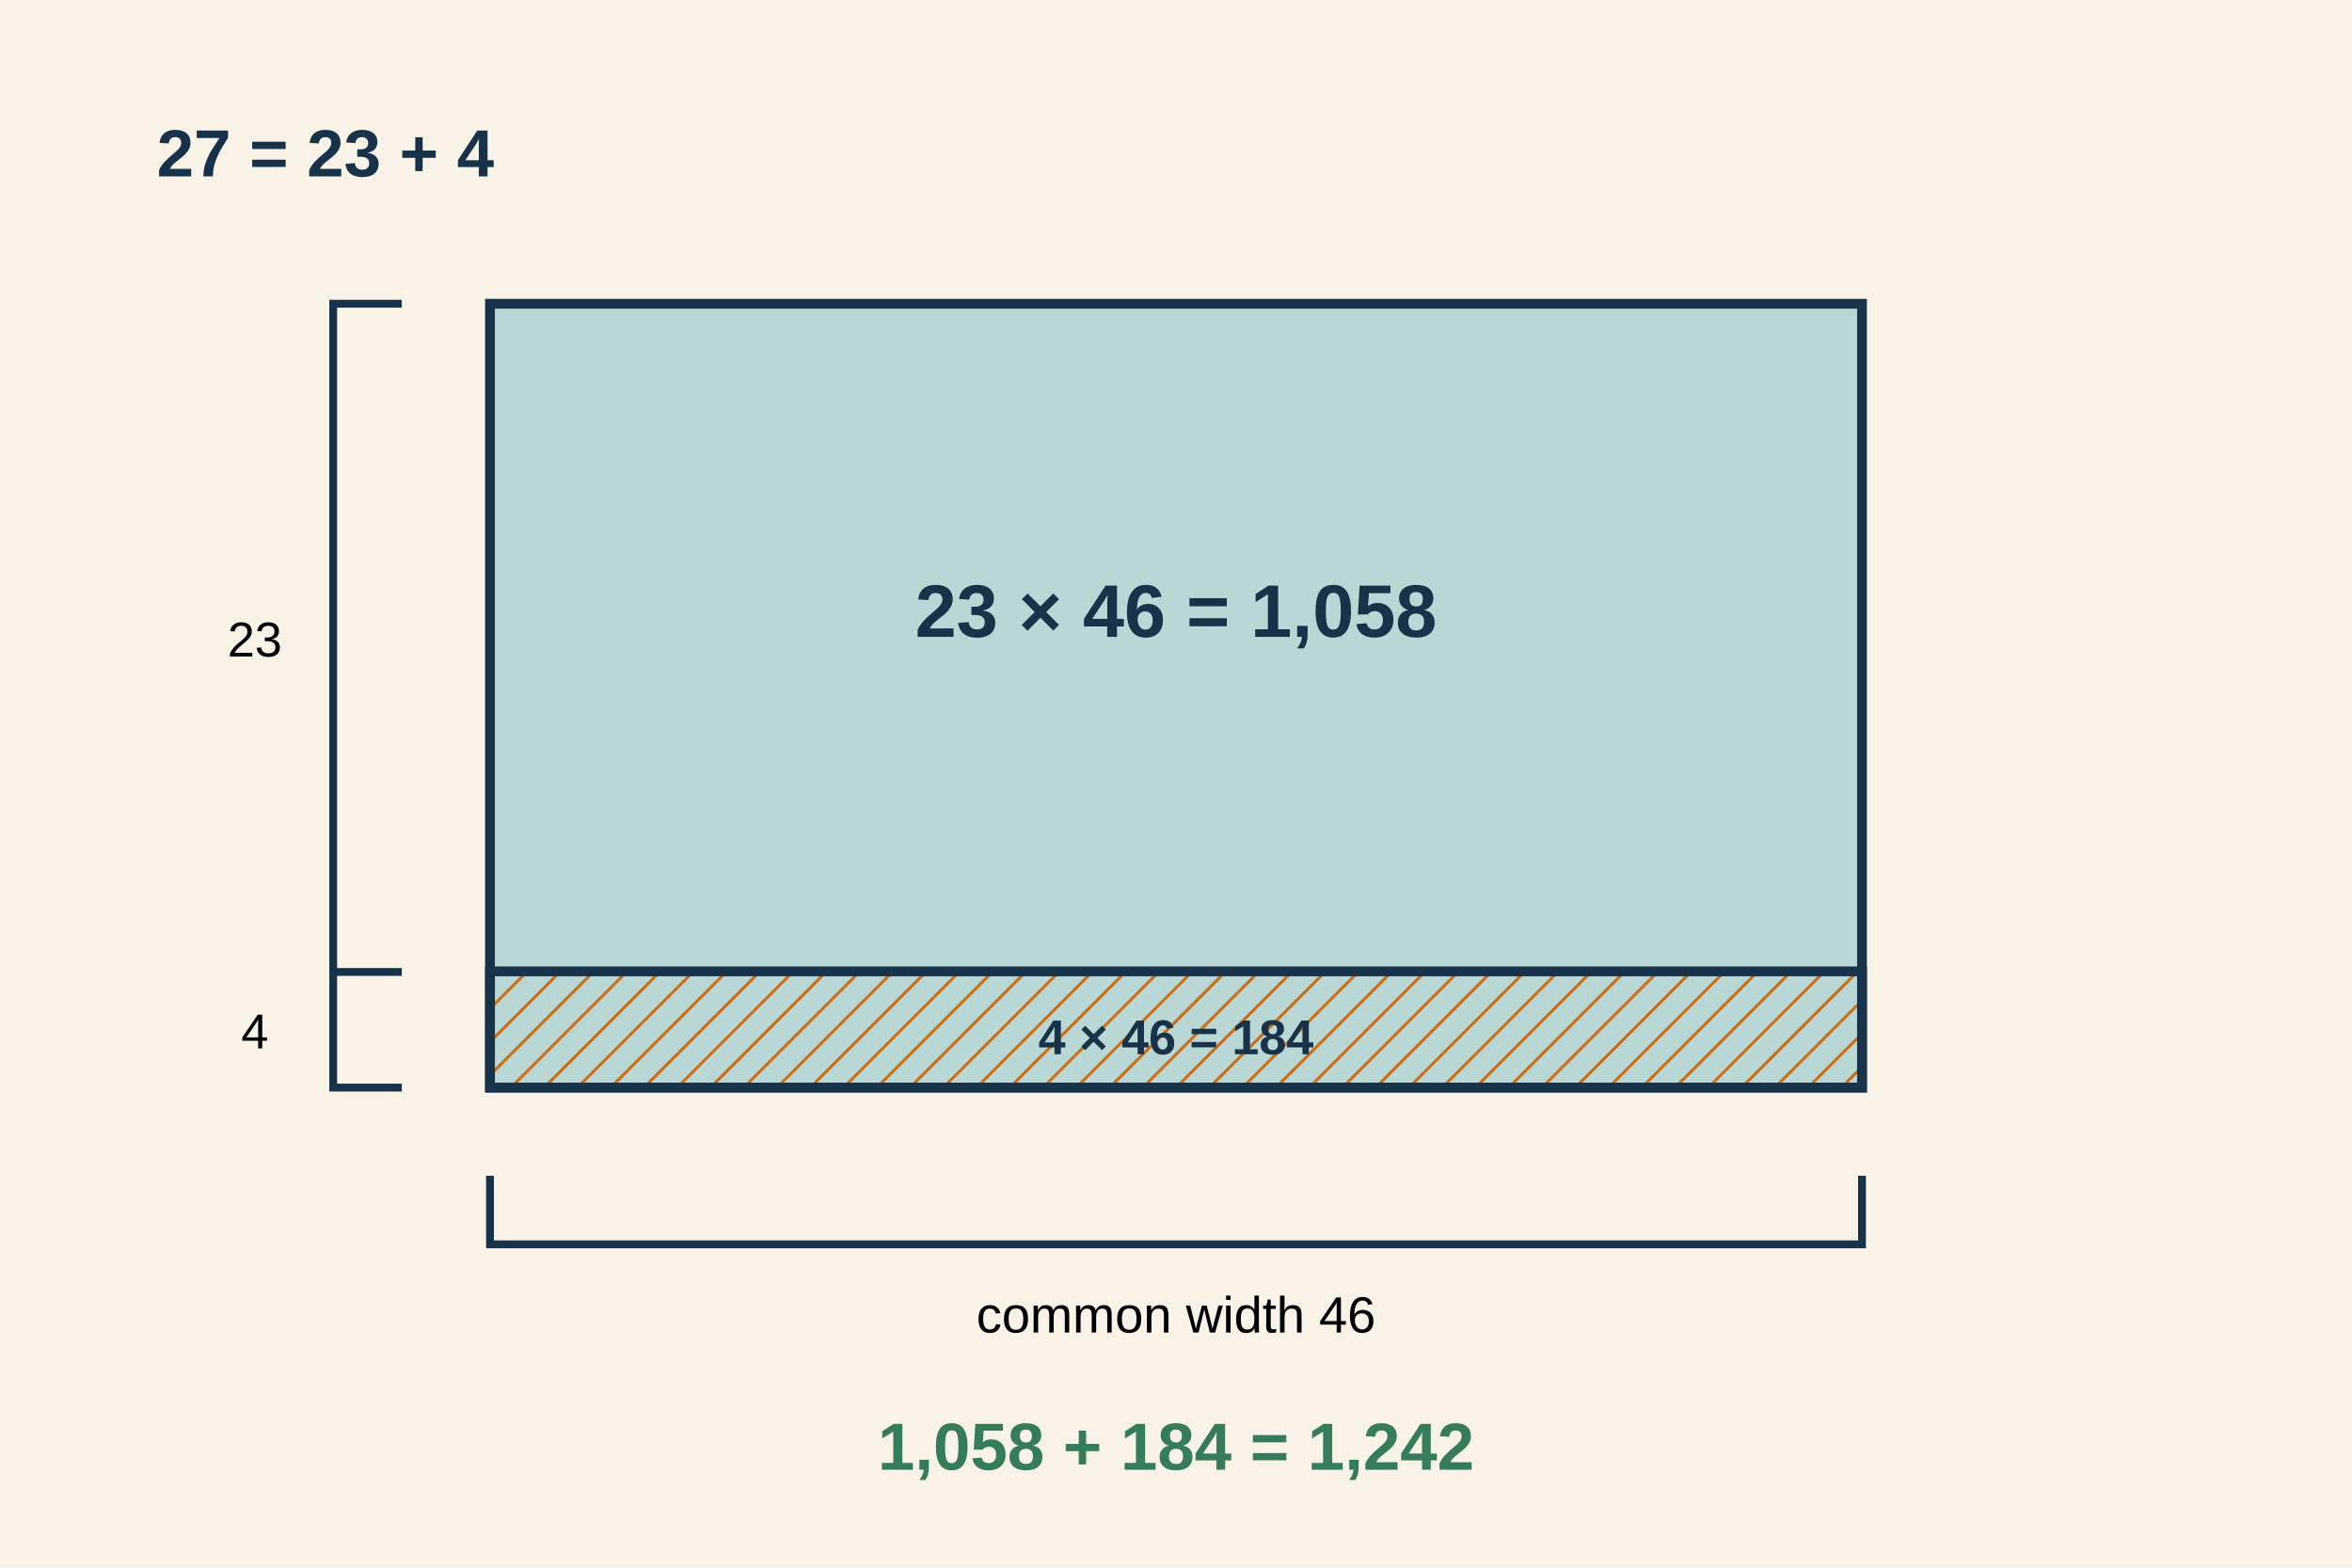
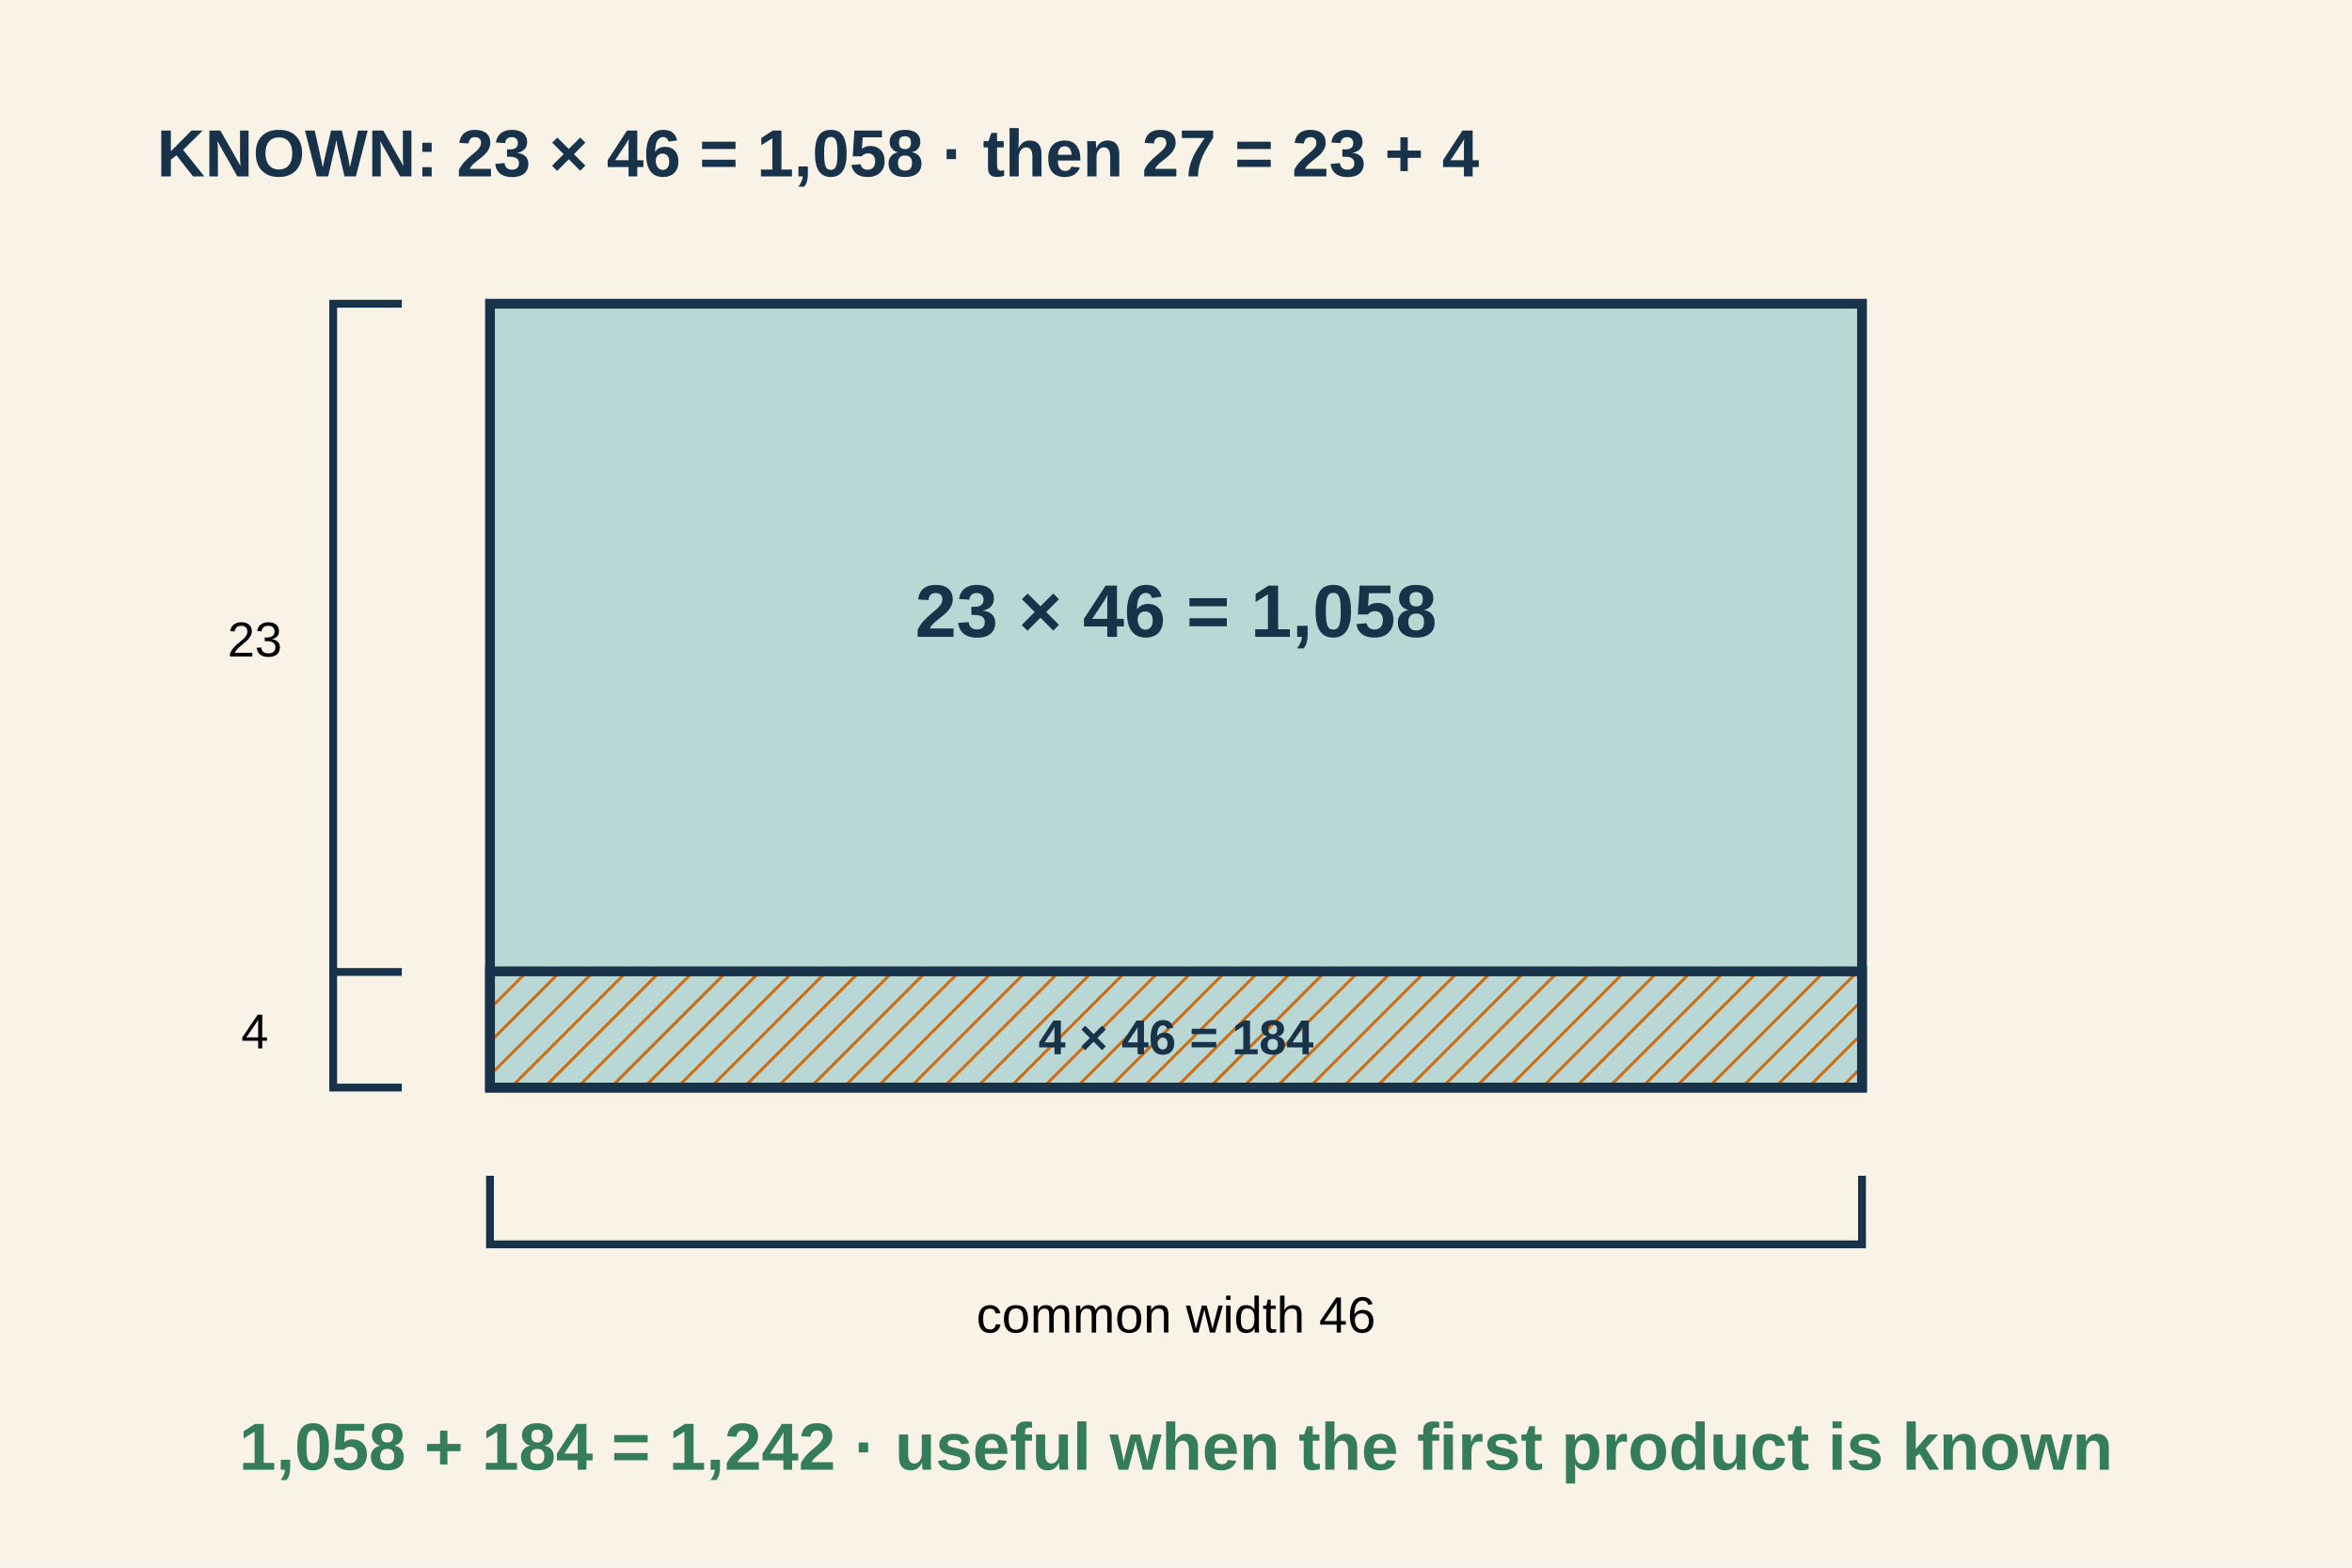
<svg xmlns="http://www.w3.org/2000/svg" width="1200" height="800" viewBox="0 0 1200 800" role="img" aria-labelledby="title desc">
  <defs>
    <pattern id="h" width="12" height="12" patternUnits="userSpaceOnUse" patternTransform="rotate(45)">
      <line y2="12" stroke="#C66A12" stroke-width="3" />
    </pattern>
  </defs>
  <rect width="1200" height="800" fill="#F8F2E7" />
-   <text x="80" y="90" font-family="Arial,sans-serif" font-size="34" font-weight="700" fill="#18324A">27 = 23 + 4</text>
+   <text x="80" y="90" font-family="Arial,sans-serif" font-size="34" font-weight="700" fill="#18324A">KNOWN: 23 × 46 = 1,058 · then 27 = 23 + 4</text>
  <rect x="250" y="155" width="700" height="400" fill="#B9D8D5" stroke="#18324A" stroke-width="5" />
  <rect x="250" y="495.7" width="700" height="59.3" fill="url(#h)" stroke="#18324A" stroke-width="5" />
  <text x="600" y="325" text-anchor="middle" font-family="Arial,sans-serif" font-size="38" font-weight="700" fill="#18324A">23 × 46 = 1,058</text>
  <text x="600" y="538" text-anchor="middle" font-family="Arial,sans-serif" font-size="25" font-weight="700" fill="#18324A">4 × 46 = 184</text>
  <path d="M205 155h-35v341h35M205 496h-35v59h35" fill="none" stroke="#18324A" stroke-width="4" />
  <text x="130" y="335" text-anchor="middle" font-family="Arial,sans-serif" font-size="25">23</text>
  <text x="130" y="535" text-anchor="middle" font-family="Arial,sans-serif" font-size="25">4</text>
  <path d="M250 600v35h700v-35" fill="none" stroke="#18324A" stroke-width="4" />
  <text x="600" y="680" text-anchor="middle" font-family="Arial,sans-serif" font-size="26">common width 46</text>
-   <text x="600" y="750" text-anchor="middle" font-family="Arial,sans-serif" font-size="34" font-weight="700" fill="#347C5A">1,058 + 184 = 1,242</text>
+   <text x="600" y="750" text-anchor="middle" font-family="Arial,sans-serif" font-size="34" font-weight="700" fill="#347C5A">1,058 + 184 = 1,242 · useful when the first product is known</text>
</svg>
